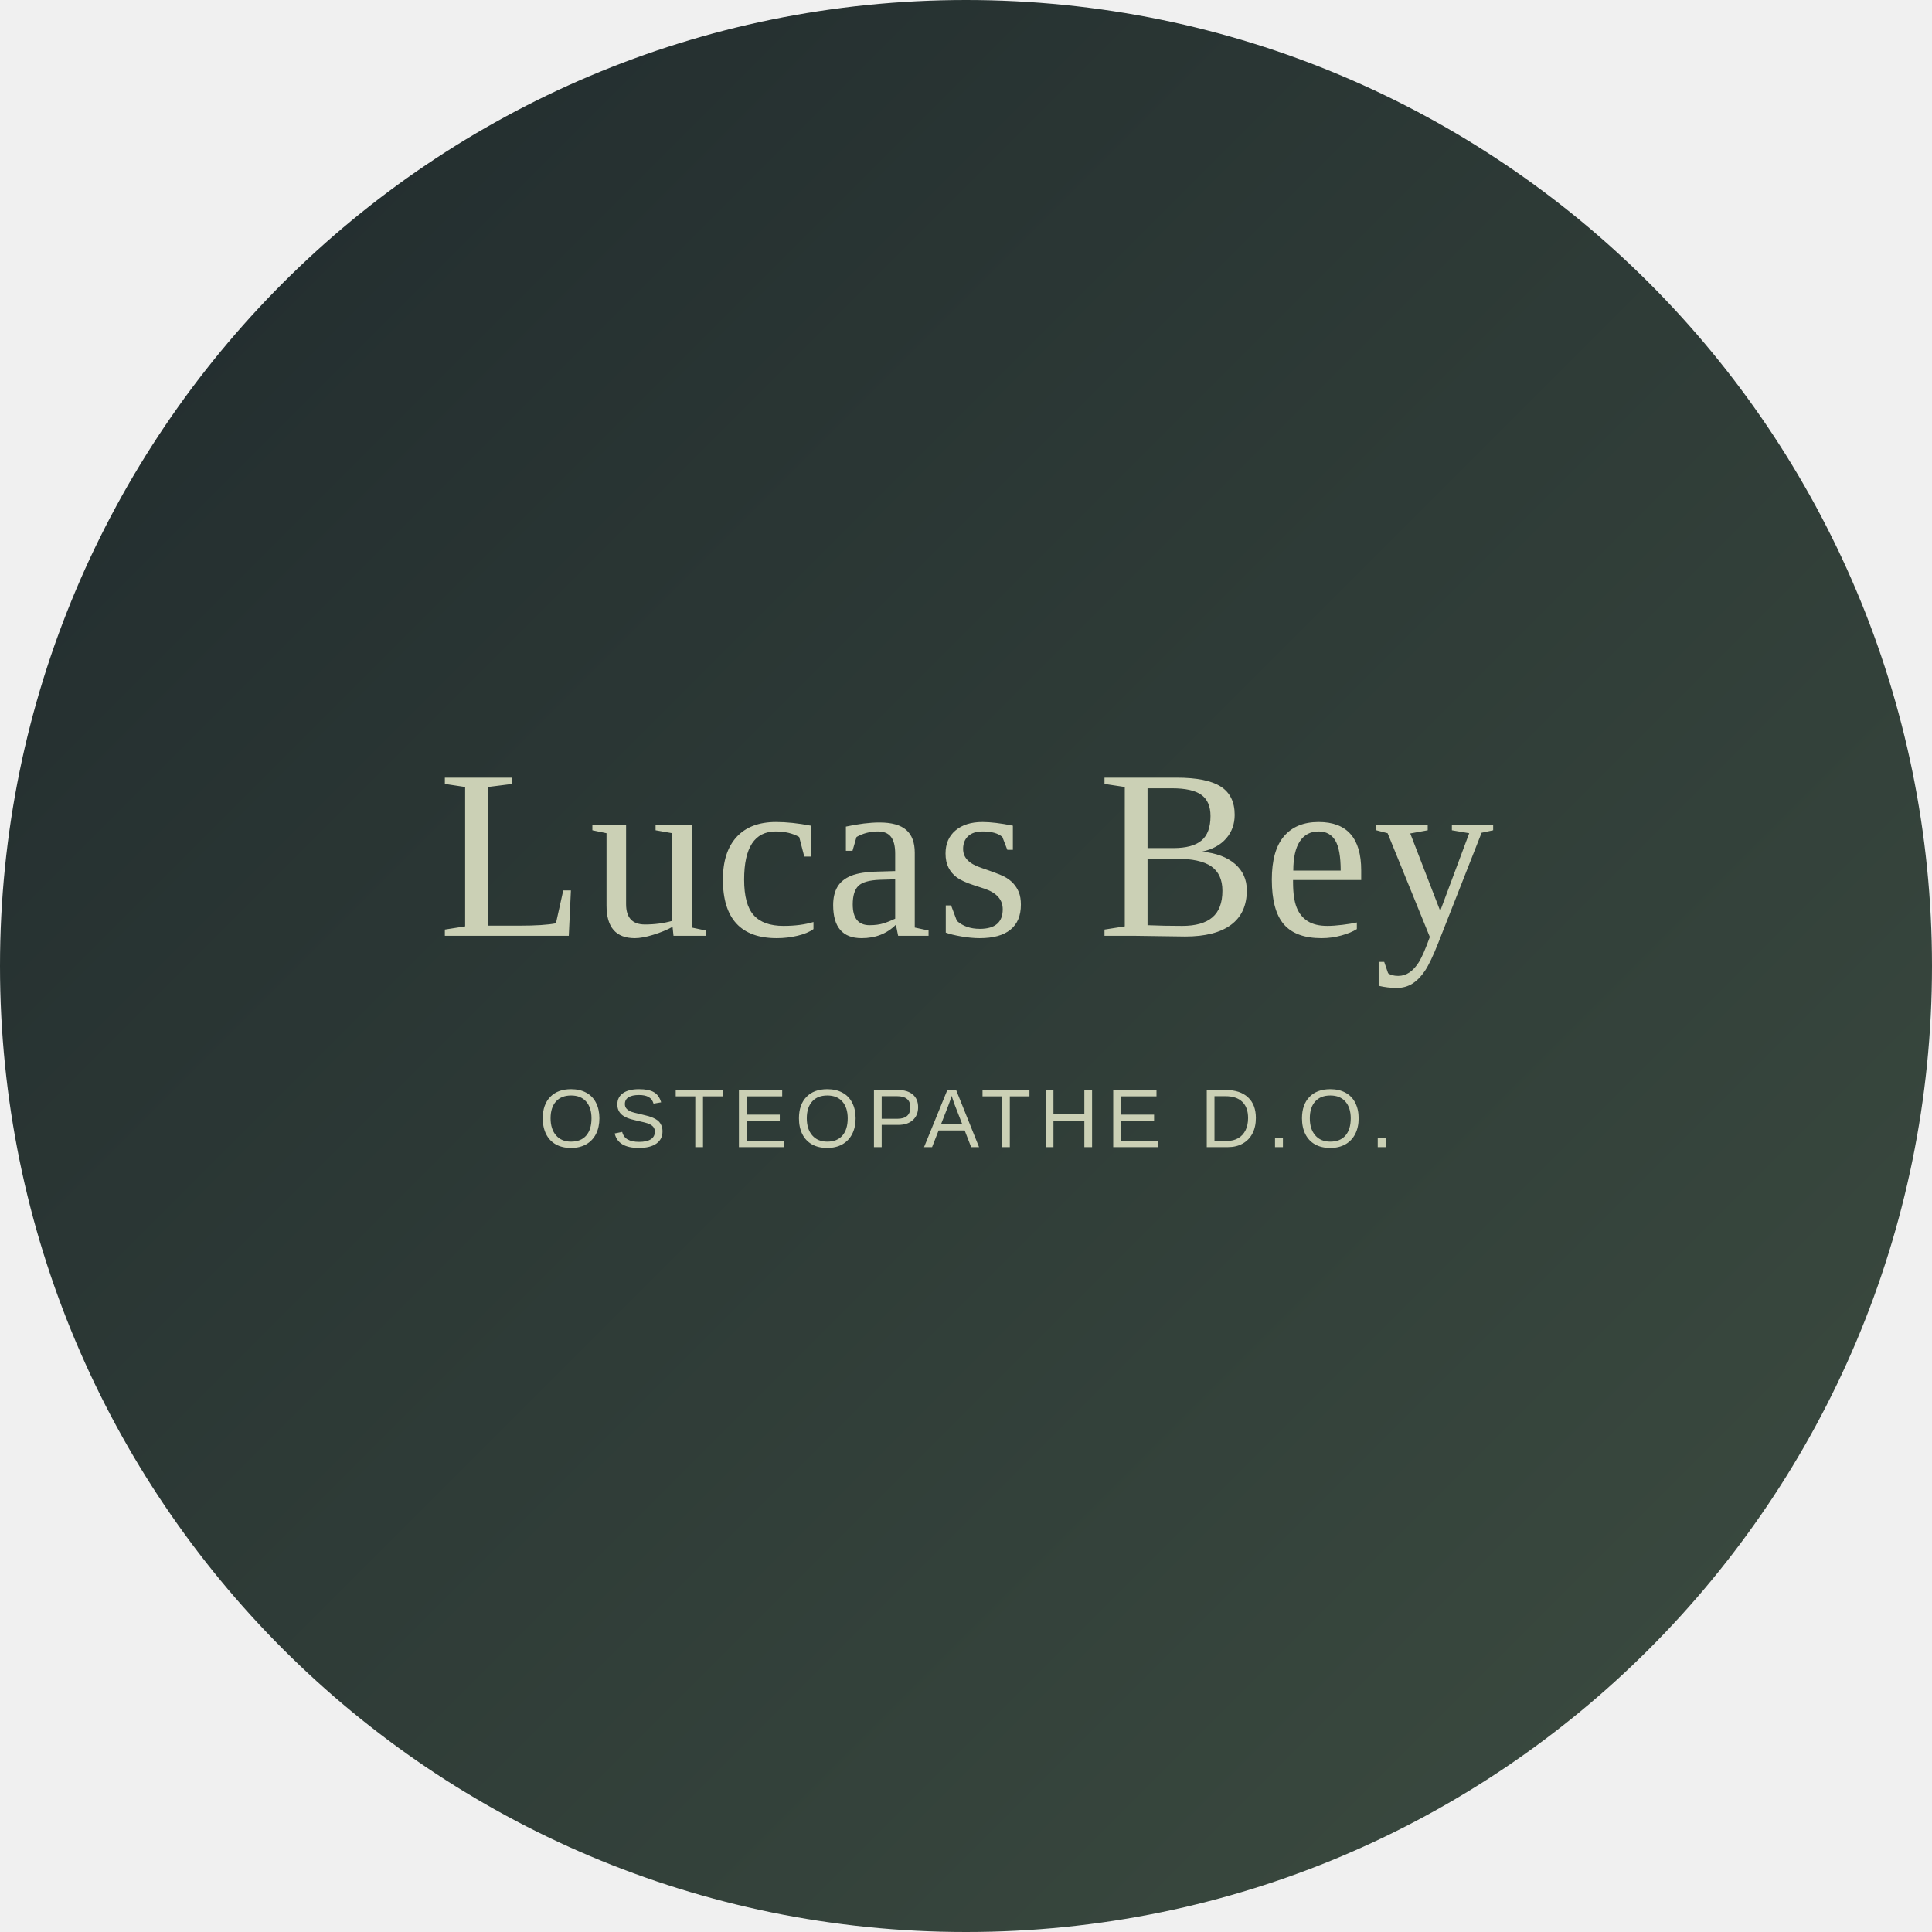
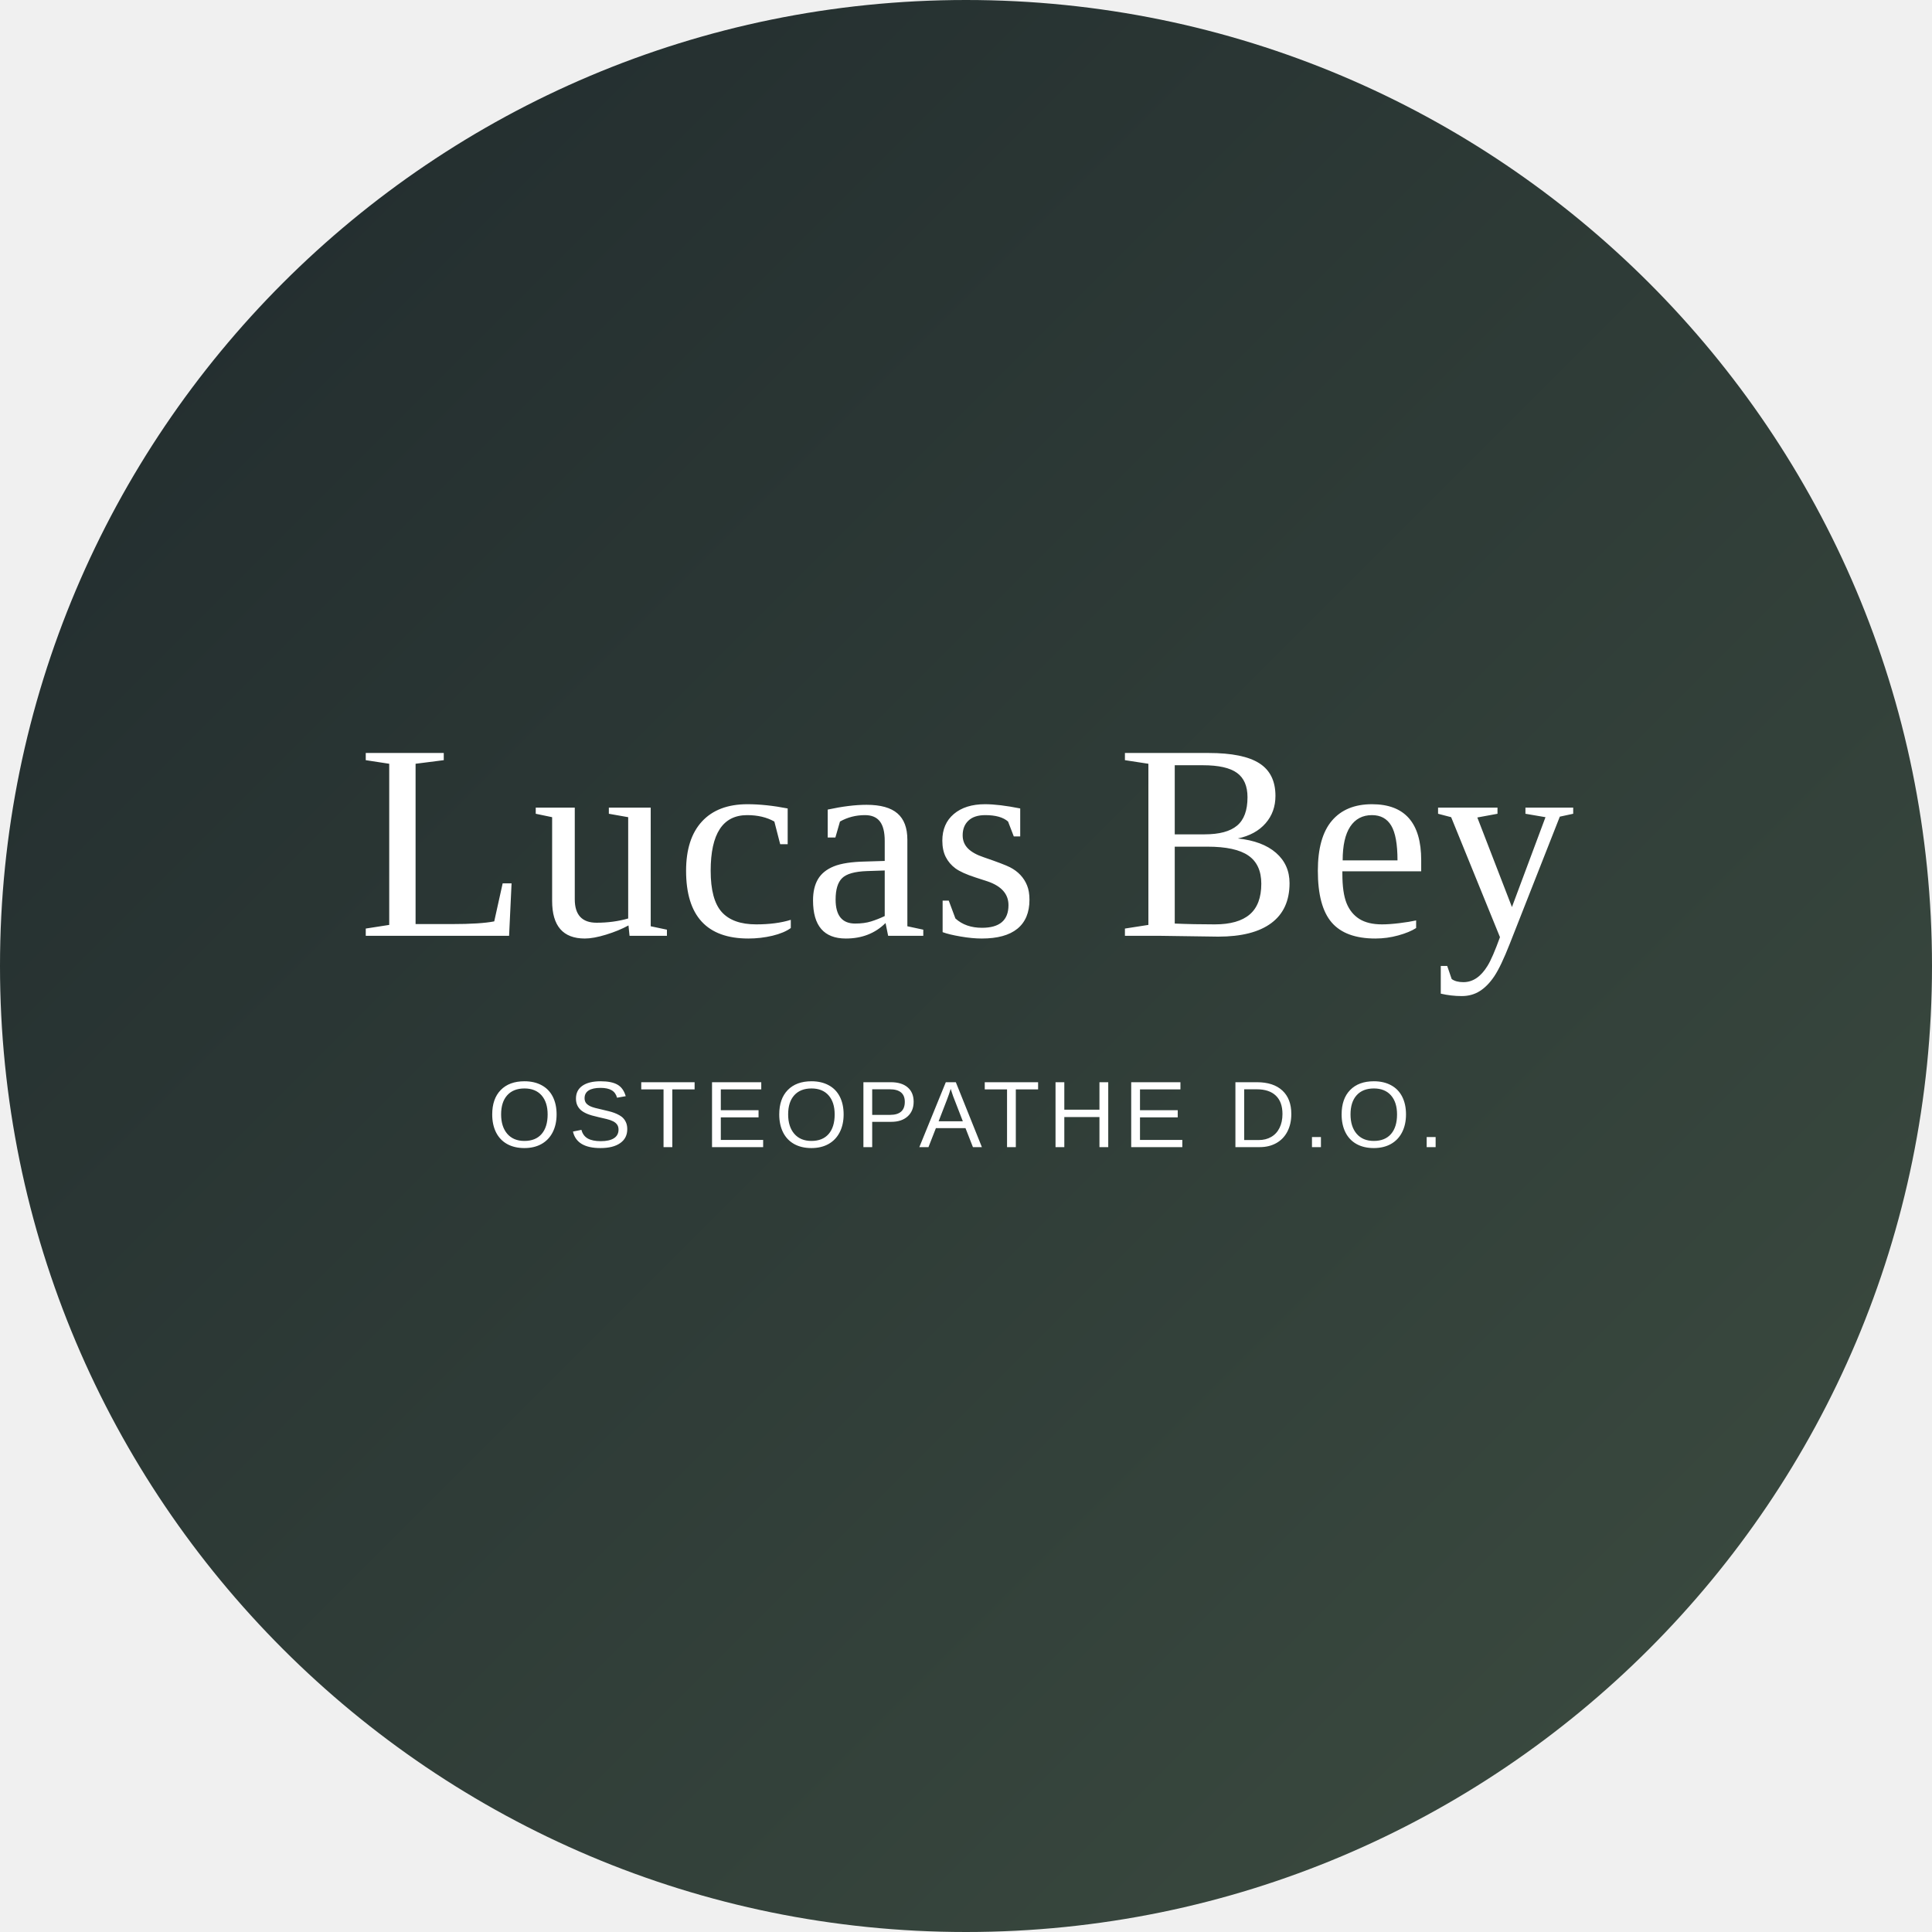
<svg xmlns="http://www.w3.org/2000/svg" width="512" height="512" viewBox="0 0 512 512" role="img" aria-label="Lucas Bey">
  <defs>
    <linearGradient id="bg" x1="0" x2="1" y1="0" y2="1">
      <stop offset="0%" stop-color="#202a2d" />
      <stop offset="100%" stop-color="#3d4d41" />
    </linearGradient>
  </defs>
  <rect width="512" height="512" rx="256" fill="url(#bg)" />
-   <g fill="#cbd0b5" font-family="'DM Serif Display', 'Times New Roman', serif" text-anchor="middle">
-     <text x="256" y="248" font-size="64" letter-spacing="1">Lucas Bey</text>
-     <text x="256" y="304" font-size="22" font-family="'IBM Plex Sans', Arial, sans-serif" letter-spacing="2">OSTEOPATHE D.O.</text>
+   <g fill="#ffffff" font-family="'DM Serif Display', 'Times New Roman', serif" text-anchor="middle">
+     <text x="256" y="248" font-size="74" letter-spacing="1">Lucas Bey</text>
+     <text x="256" y="304" font-size="25" font-family="'IBM Plex Sans', Arial, sans-serif" letter-spacing="2">OSTEOPATHE D.O.</text>
  </g>
</svg>
